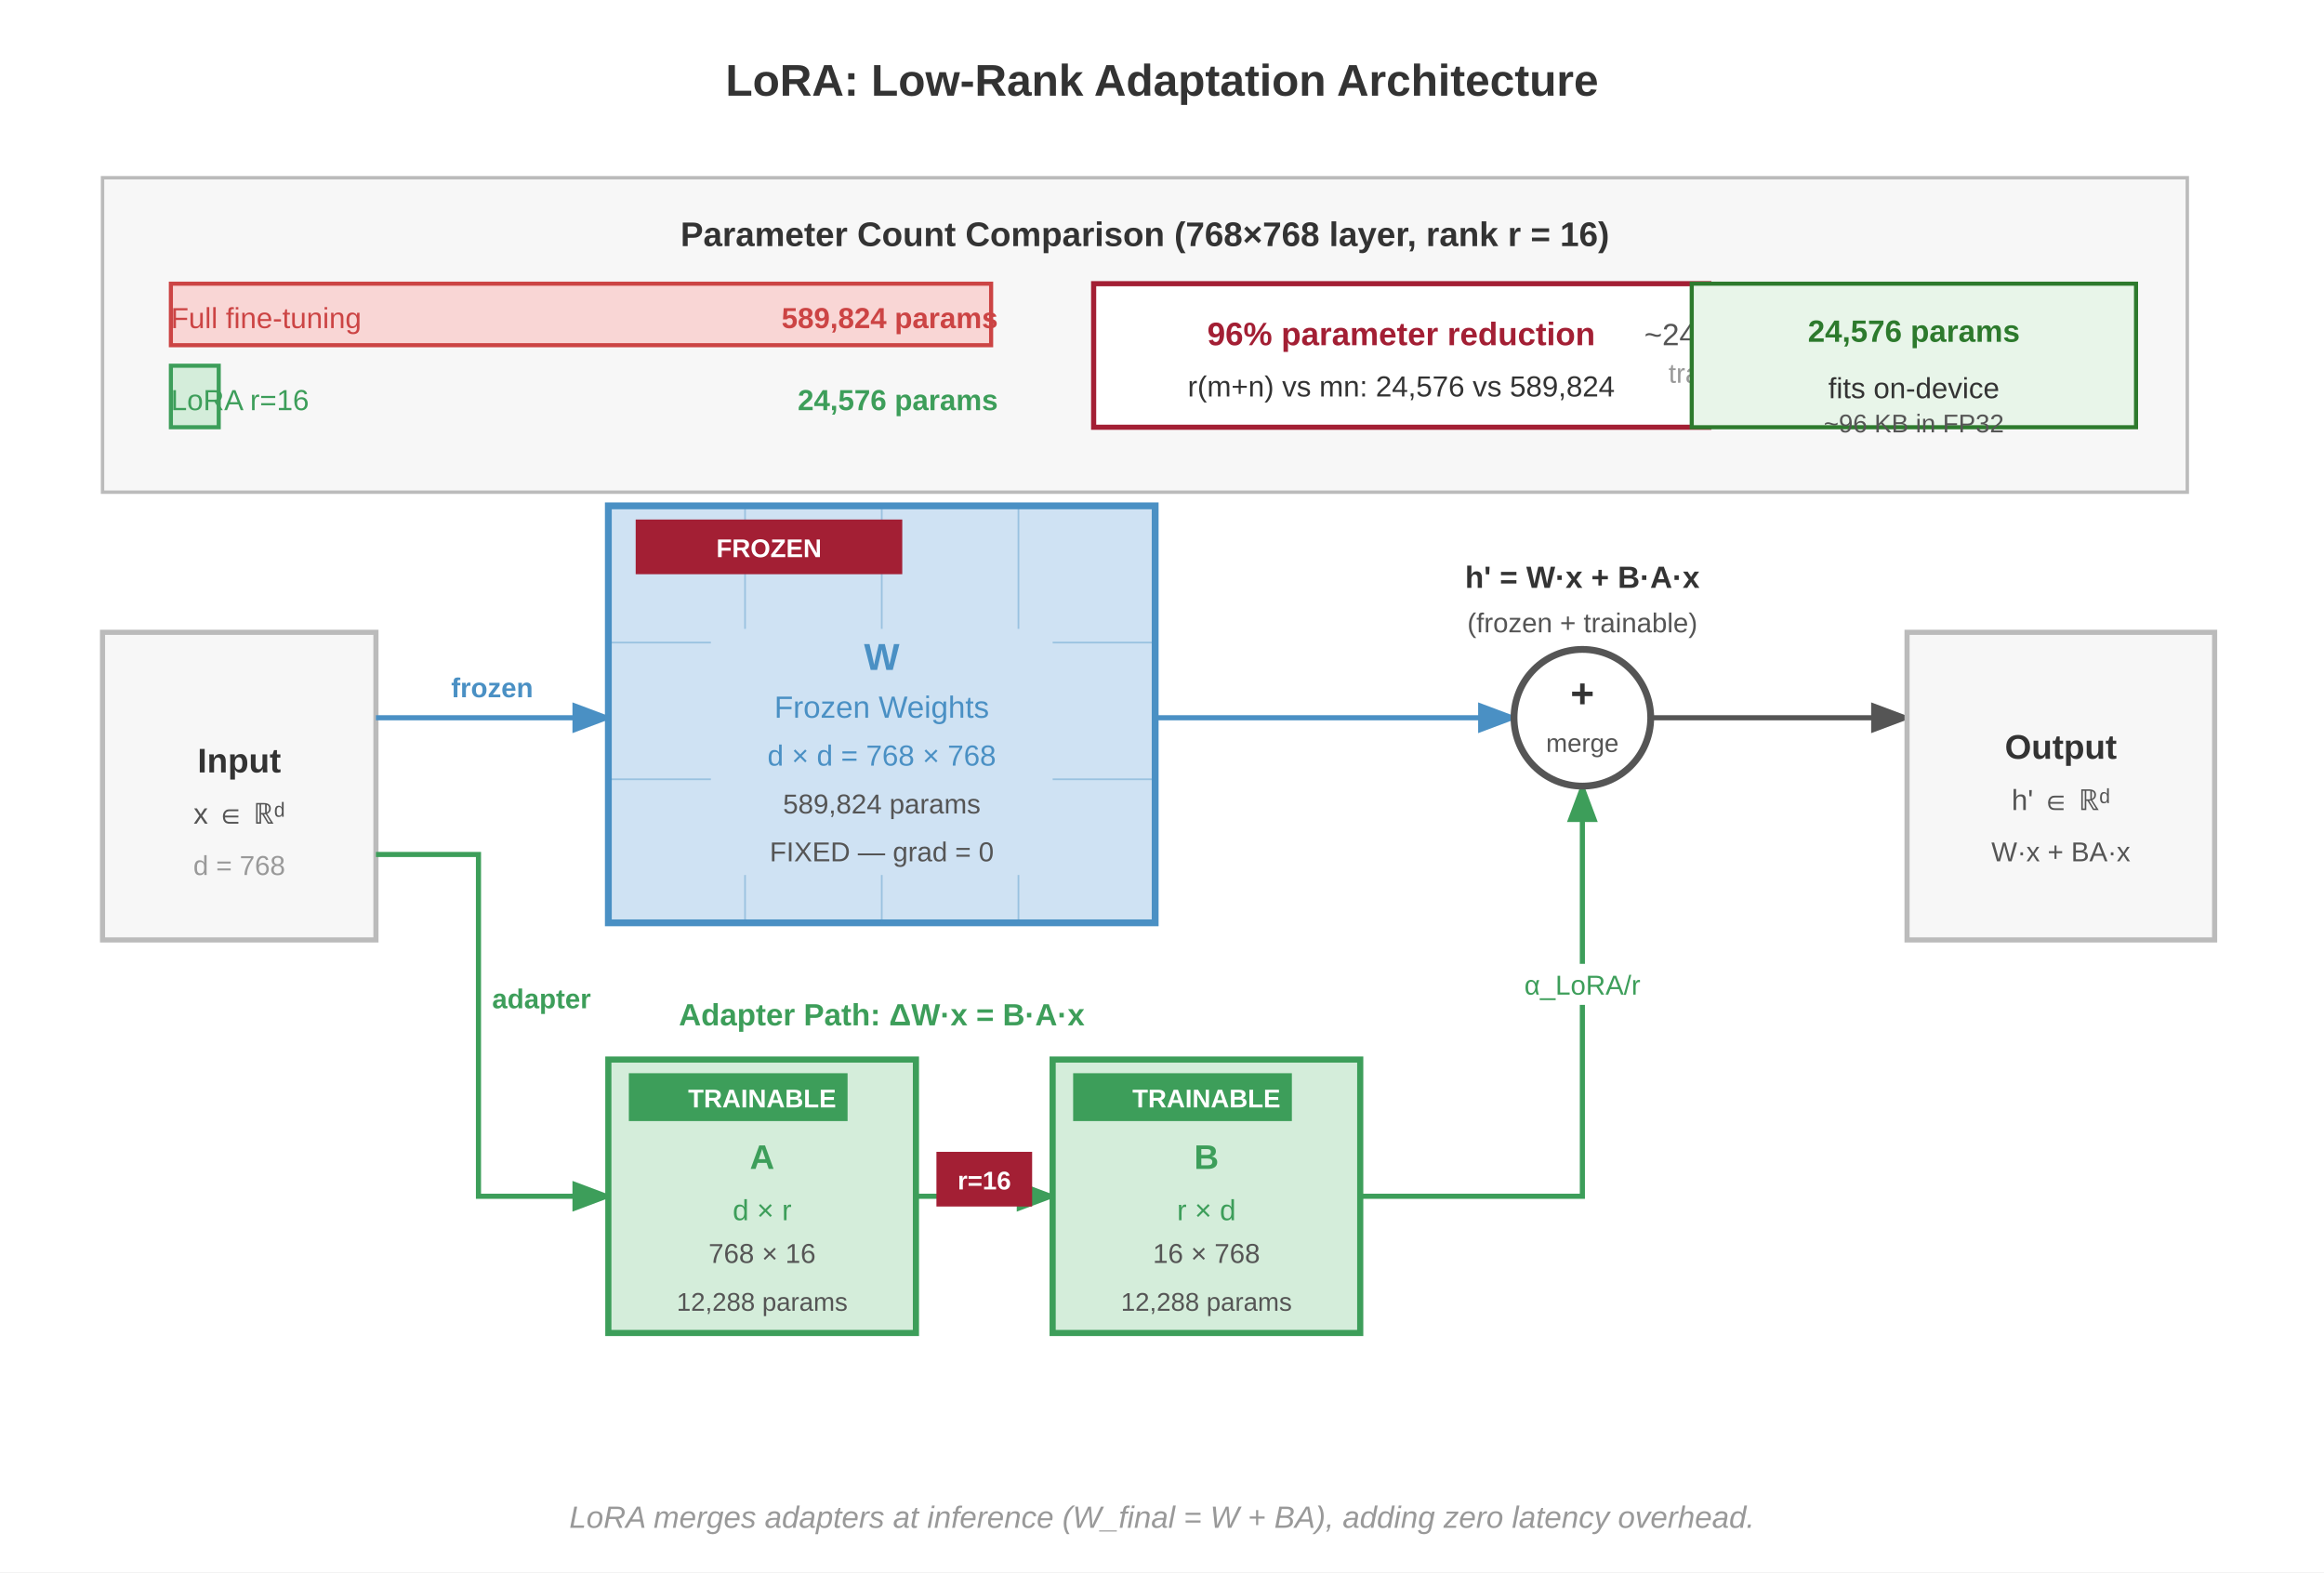
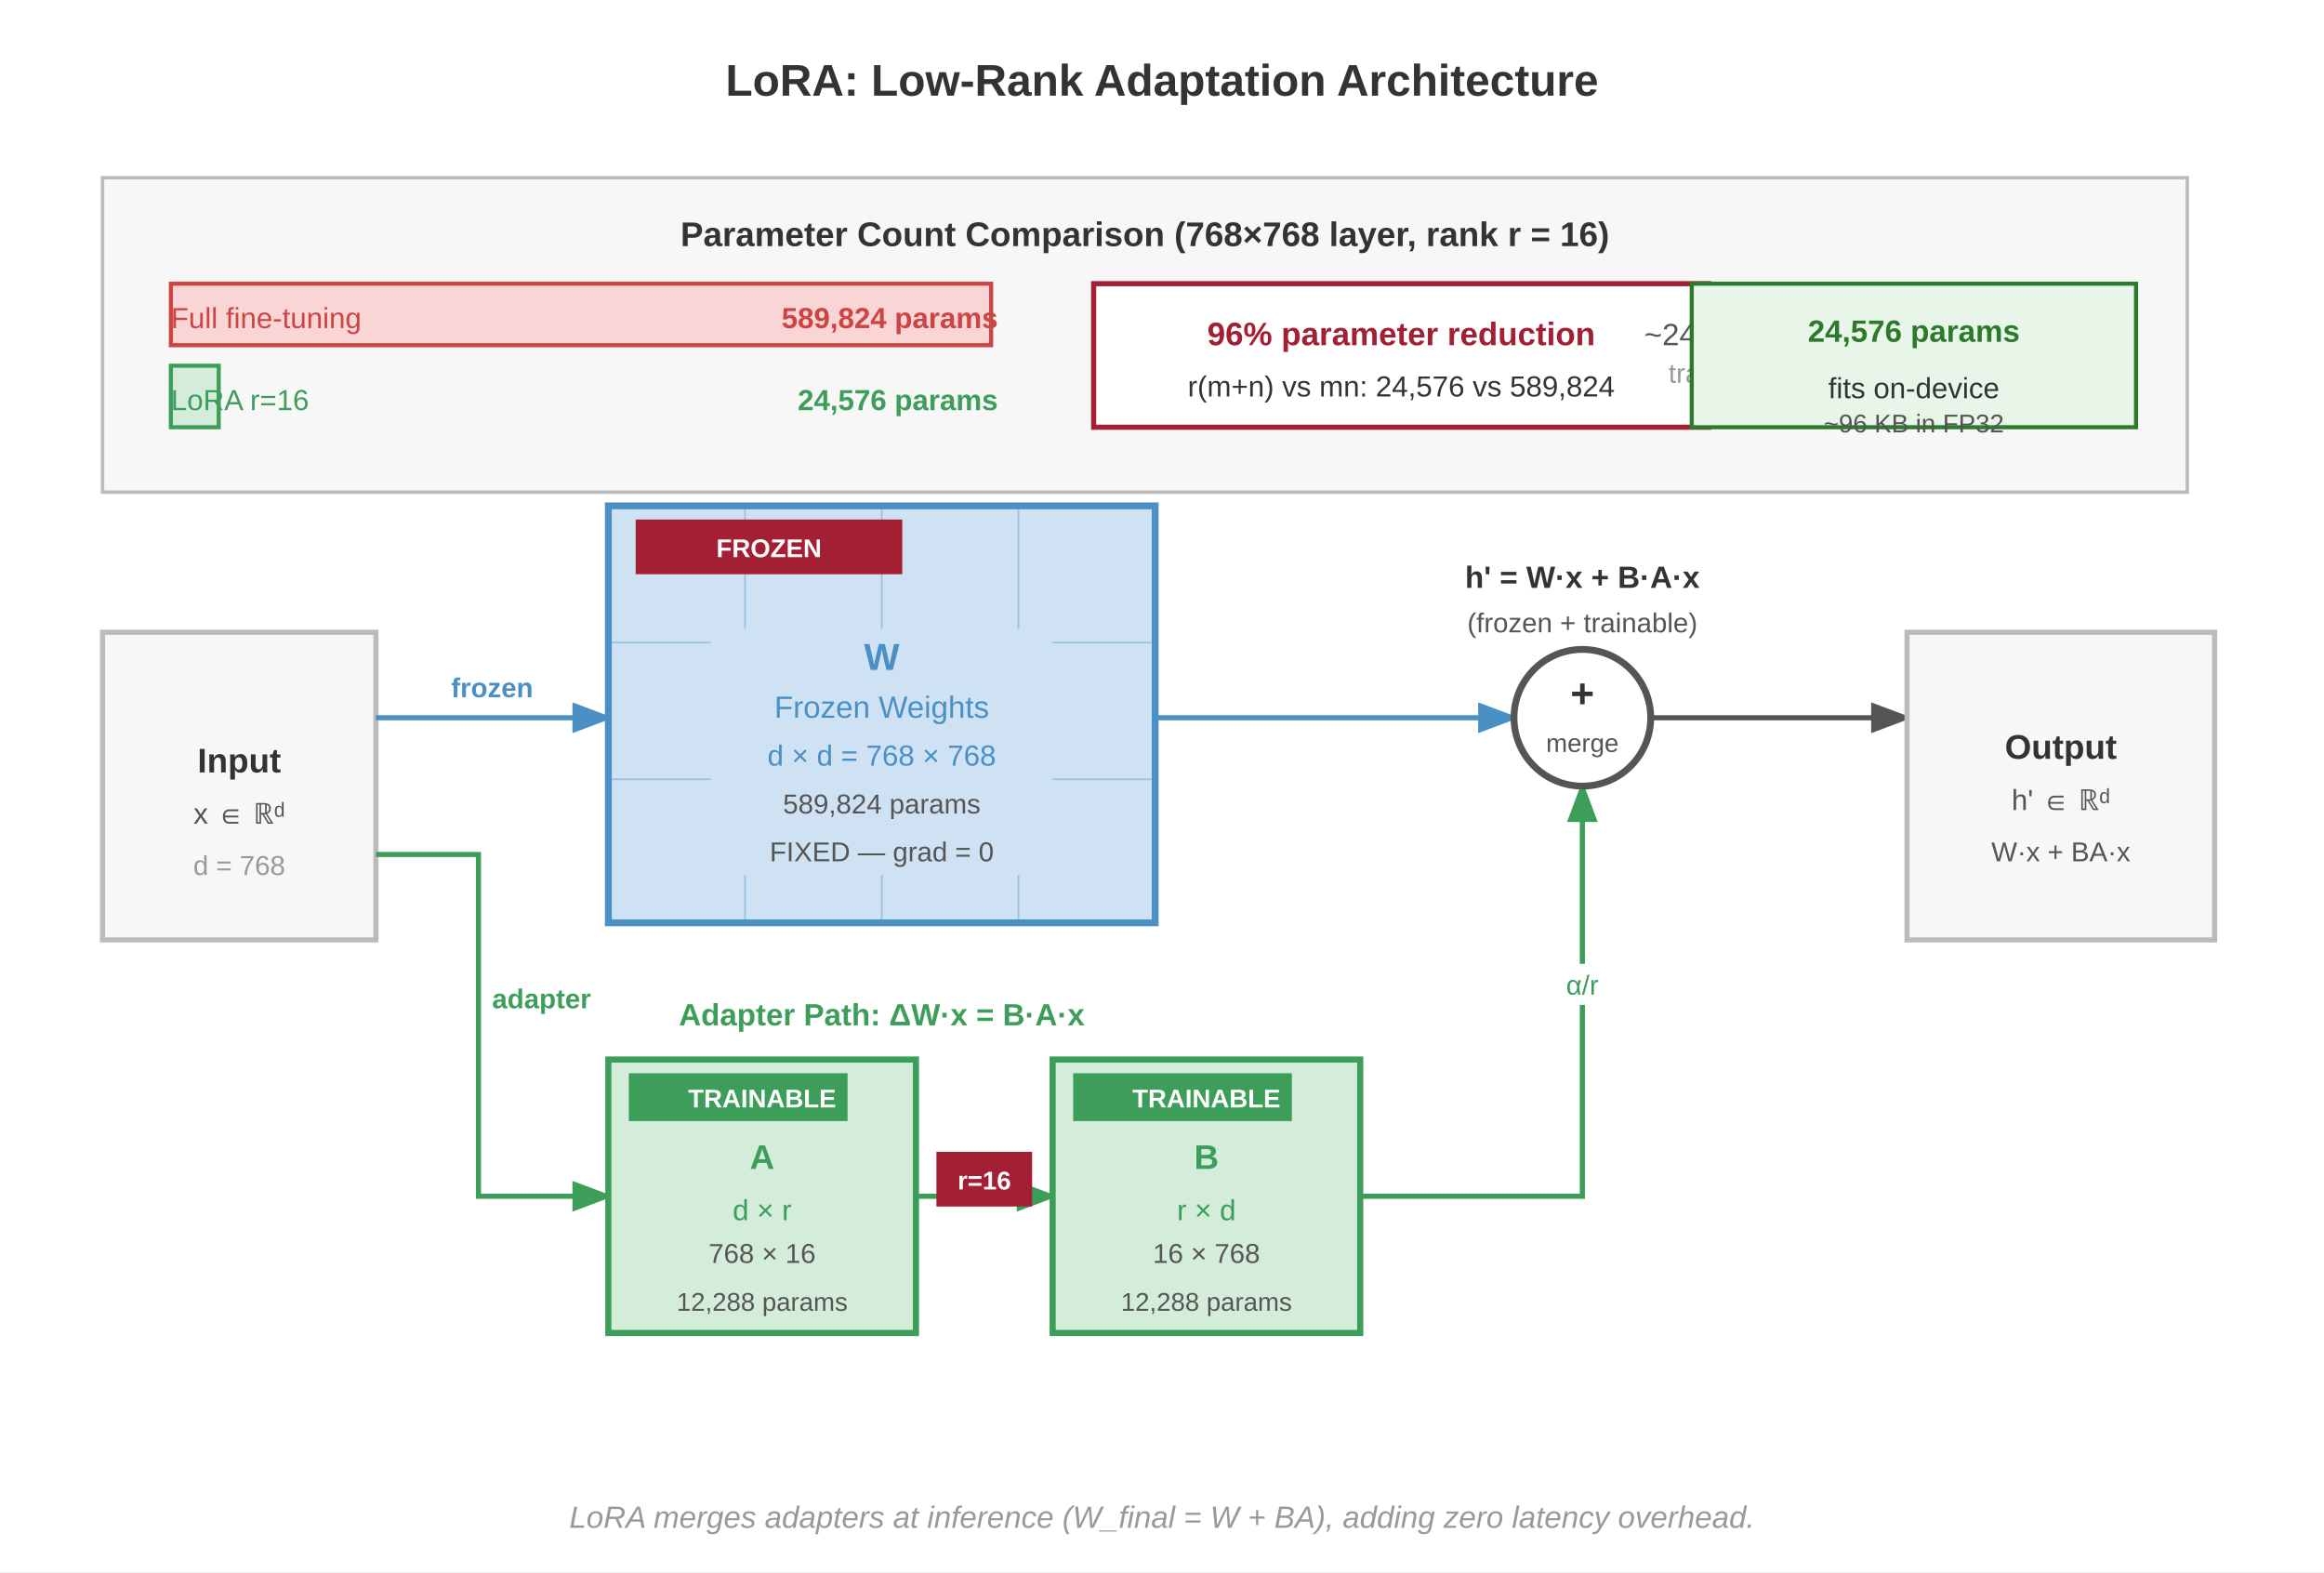
<svg xmlns="http://www.w3.org/2000/svg" font-family="Arial, Helvetica, sans-serif" viewBox="0 0 680 460">
  <rect width="680" height="460" fill="#fff" />
  <defs>
    <marker id="arrow" markerWidth="8" markerHeight="6" refX="7" refY="3" orient="auto">
      <path d="M0,0 L8,3 L0,6 Z" fill="#555" />
    </marker>
    <marker id="arrow-blue" markerWidth="8" markerHeight="6" refX="7" refY="3" orient="auto">
      <path d="M0,0 L8,3 L0,6 Z" fill="#4a90c4" />
    </marker>
    <marker id="arrow-green" markerWidth="8" markerHeight="6" refX="7" refY="3" orient="auto">
      <path d="M0,0 L8,3 L0,6 Z" fill="#3d9e5a" />
    </marker>
    <marker id="arrow-red" markerWidth="8" markerHeight="6" refX="7" refY="3" orient="auto">
      <path d="M0,0 L8,3 L0,6 Z" fill="#a31f34" />
    </marker>
  </defs>
  <text x="340" y="28" font-size="13" font-weight="700" fill="#333" text-anchor="middle">LoRA: Low-Rank Adaptation Architecture</text>
  <rect x="30" y="185" width="80" height="90" fill="#f7f7f7" stroke="#bbb" stroke-width="1.5" />
  <text x="70" y="226" font-size="10" font-weight="700" fill="#333" text-anchor="middle">Input</text>
  <text x="70" y="241" font-size="8.5" fill="#555" text-anchor="middle">x ∈ ℝᵈ</text>
  <text x="70" y="256" font-size="8" fill="#999" text-anchor="middle">d = 768</text>
  <line x1="110" y1="210" x2="178" y2="210" stroke="#4a90c4" stroke-width="1.5" marker-end="url(#arrow-blue)" />
  <path d="M 110 250 L 140 250 L 140 350 L 178 350" fill="none" stroke="#3d9e5a" stroke-width="1.5" marker-end="url(#arrow-green)" />
  <rect x="178" y="148" width="160" height="122" fill="#cfe2f3" stroke="#4a90c4" stroke-width="2" />
  <line x1="218" y1="148" x2="218" y2="270" stroke="#4a90c4" stroke-width="0.5" opacity="0.4" />
  <line x1="258" y1="148" x2="258" y2="270" stroke="#4a90c4" stroke-width="0.5" opacity="0.4" />
  <line x1="298" y1="148" x2="298" y2="270" stroke="#4a90c4" stroke-width="0.5" opacity="0.4" />
  <line x1="178" y1="188" x2="338" y2="188" stroke="#4a90c4" stroke-width="0.5" opacity="0.4" />
  <line x1="178" y1="228" x2="338" y2="228" stroke="#4a90c4" stroke-width="0.5" opacity="0.4" />
  <rect x="208" y="184" width="100" height="72" fill="#cfe2f3" />
  <text x="258" y="196" font-size="11" font-weight="700" fill="#4a90c4" text-anchor="middle">W</text>
  <text x="258" y="210" font-size="9" fill="#4a90c4" text-anchor="middle">Frozen Weights</text>
  <text x="258" y="224" font-size="8.5" fill="#4a90c4" text-anchor="middle">d × d = 768 × 768</text>
  <text x="258" y="238" font-size="8" fill="#555" text-anchor="middle">589,824 params</text>
  <text x="258" y="252" font-size="8" fill="#555" text-anchor="middle">FIXED — grad = 0</text>
  <rect x="186" y="152" width="78" height="16" fill="#a31f34" />
  <text x="225" y="163" font-size="7.5" font-weight="700" fill="#fff" text-anchor="middle">FROZEN</text>
  <line x1="338" y1="210" x2="443" y2="210" stroke="#4a90c4" stroke-width="1.5" marker-end="url(#arrow-blue)" />
  <rect x="178" y="310" width="90" height="80" fill="#d4edda" stroke="#3d9e5a" stroke-width="1.8" />
  <text x="223" y="342" font-size="10" font-weight="700" fill="#3d9e5a" text-anchor="middle">A</text>
  <text x="223" y="357" font-size="8.5" fill="#3d9e5a" text-anchor="middle">d × r</text>
  <text x="223" y="369.5" font-size="8" fill="#555" text-anchor="middle">768 × 16</text>
  <text x="223" y="383.5" font-size="7.5" fill="#555" text-anchor="middle">12,288 params</text>
  <rect x="184" y="314" width="64" height="14" fill="#3d9e5a" />
  <text x="223" y="324" font-size="7.5" font-weight="700" fill="#fff" text-anchor="middle">TRAINABLE</text>
  <line x1="268" y1="350" x2="308" y2="350" stroke="#3d9e5a" stroke-width="1.5" marker-end="url(#arrow-green)" />
  <rect x="274" y="337" width="28" height="16" fill="#a31f34" />
  <text x="288" y="348" font-size="7.5" font-weight="700" fill="#fff" text-anchor="middle">r=16</text>
  <rect x="308" y="310" width="90" height="80" fill="#d4edda" stroke="#3d9e5a" stroke-width="1.8" />
  <text x="353" y="342" font-size="10" font-weight="700" fill="#3d9e5a" text-anchor="middle">B</text>
  <text x="353" y="357" font-size="8.5" fill="#3d9e5a" text-anchor="middle">r × d</text>
  <text x="353" y="369.5" font-size="8" fill="#555" text-anchor="middle">16 × 768</text>
  <text x="353" y="383.5" font-size="7.5" fill="#555" text-anchor="middle">12,288 params</text>
  <rect x="314" y="314" width="64" height="14" fill="#3d9e5a" />
  <text x="353" y="324" font-size="7.5" font-weight="700" fill="#fff" text-anchor="middle">TRAINABLE</text>
  <path d="M 398 350 L 463 350 L 463 230" fill="none" stroke="#3d9e5a" stroke-width="1.5" marker-end="url(#arrow-green)" />
-   <rect x="440" y="282" width="46" height="12" fill="#fff" />
-   <text x="463" y="291" font-size="8" fill="#3d9e5a" text-anchor="middle">α_LoRA/r</text>
+   <rect x="453" y="282" width="20" height="12" fill="#fff" />
+   <text x="463" y="291" font-size="8" fill="#3d9e5a" text-anchor="middle">α/r</text>
  <circle cx="463" cy="210" r="20" fill="#fff" stroke="#555" stroke-width="2" />
  <text x="463" y="207" font-size="12" fill="#333" text-anchor="middle" font-weight="700">+</text>
  <text x="463" y="220" font-size="7.5" fill="#555" text-anchor="middle">merge</text>
  <line x1="483" y1="210" x2="558" y2="210" stroke="#555" stroke-width="1.5" marker-end="url(#arrow)" />
  <rect x="558" y="185" width="90" height="90" fill="#f7f7f7" stroke="#bbb" stroke-width="1.5" />
  <text x="603" y="222" font-size="10" font-weight="700" fill="#333" text-anchor="middle">Output</text>
  <text x="603" y="237" font-size="8.5" fill="#555" text-anchor="middle">h' ∈ ℝᵈ</text>
  <text x="603" y="252" font-size="8" fill="#555" text-anchor="middle">W·x + BA·x</text>
  <text x="258" y="138" font-size="9" fill="#4a90c4" text-anchor="middle" font-weight="700">Main Path: h = W·x</text>
  <text x="258" y="300" font-size="9" fill="#3d9e5a" text-anchor="middle" font-weight="700">Adapter Path: ΔW·x = B·A·x</text>
  <text x="463" y="172" font-size="9" fill="#333" text-anchor="middle" font-weight="700">h' = W·x + B·A·x</text>
  <text x="463" y="185" font-size="8" fill="#555" text-anchor="middle">(frozen + trainable)</text>
  <rect x="30" y="52" width="610" height="92" fill="#f7f7f7" stroke="#bbb" stroke-width="1" />
  <text x="335" y="72" font-size="10" font-weight="700" fill="#333" text-anchor="middle">Parameter Count Comparison (768×768 layer, rank r = 16)</text>
  <rect x="50" y="83" width="240" height="18" fill="#f9d6d5" stroke="#c44" stroke-width="1.2" />
  <text x="50" y="96" font-size="8.5" fill="#c44" text-anchor="start">Full fine-tuning</text>
  <text x="292" y="96" font-size="8.5" font-weight="700" fill="#c44" text-anchor="end">589,824 params</text>
  <rect x="50" y="107" width="14" height="18" fill="#d4edda" stroke="#3d9e5a" stroke-width="1.2" />
  <text x="50" y="120" font-size="8.5" fill="#3d9e5a" text-anchor="start">LoRA r=16</text>
  <text x="292" y="120" font-size="8.5" font-weight="700" fill="#3d9e5a" text-anchor="end">24,576 params</text>
  <rect x="320" y="83" width="180" height="42" fill="#fff" stroke="#a31f34" stroke-width="1.5" />
  <text x="410" y="101" font-size="9.5" font-weight="700" fill="#a31f34" text-anchor="middle">96% parameter reduction</text>
  <text x="410" y="116" font-size="8.5" fill="#333" text-anchor="middle">r(m+n) vs mn: 24,576 vs 589,824</text>
  <text x="518" y="101" font-size="9" fill="#555" text-anchor="middle">~24$\times$ fewer</text>
  <text x="518" y="112" font-size="8" fill="#999" text-anchor="middle">trainable params</text>
  <rect x="495" y="83" width="130" height="42" fill="#e8f5e9" stroke="#2d7a2d" stroke-width="1.2" />
  <text x="560" y="100" font-size="9" font-weight="700" fill="#2d7a2d" text-anchor="middle">24,576 params</text>
  <text x="560" y="116.5" font-size="8.5" fill="#333" text-anchor="middle">fits on-device</text>
  <text x="560" y="126.5" font-size="7.5" fill="#555" text-anchor="middle">~96 KB in FP32</text>
  <text x="144" y="204" font-size="8" fill="#4a90c4" font-weight="700" text-anchor="middle">frozen</text>
  <text x="144" y="295" font-size="8" fill="#3d9e5a" font-weight="700" text-anchor="start">adapter</text>
  <text x="340" y="447" font-size="9" fill="#999" text-anchor="middle" font-style="italic">LoRA merges adapters at inference (W_final = W + BA), adding zero latency overhead.</text>
</svg>
